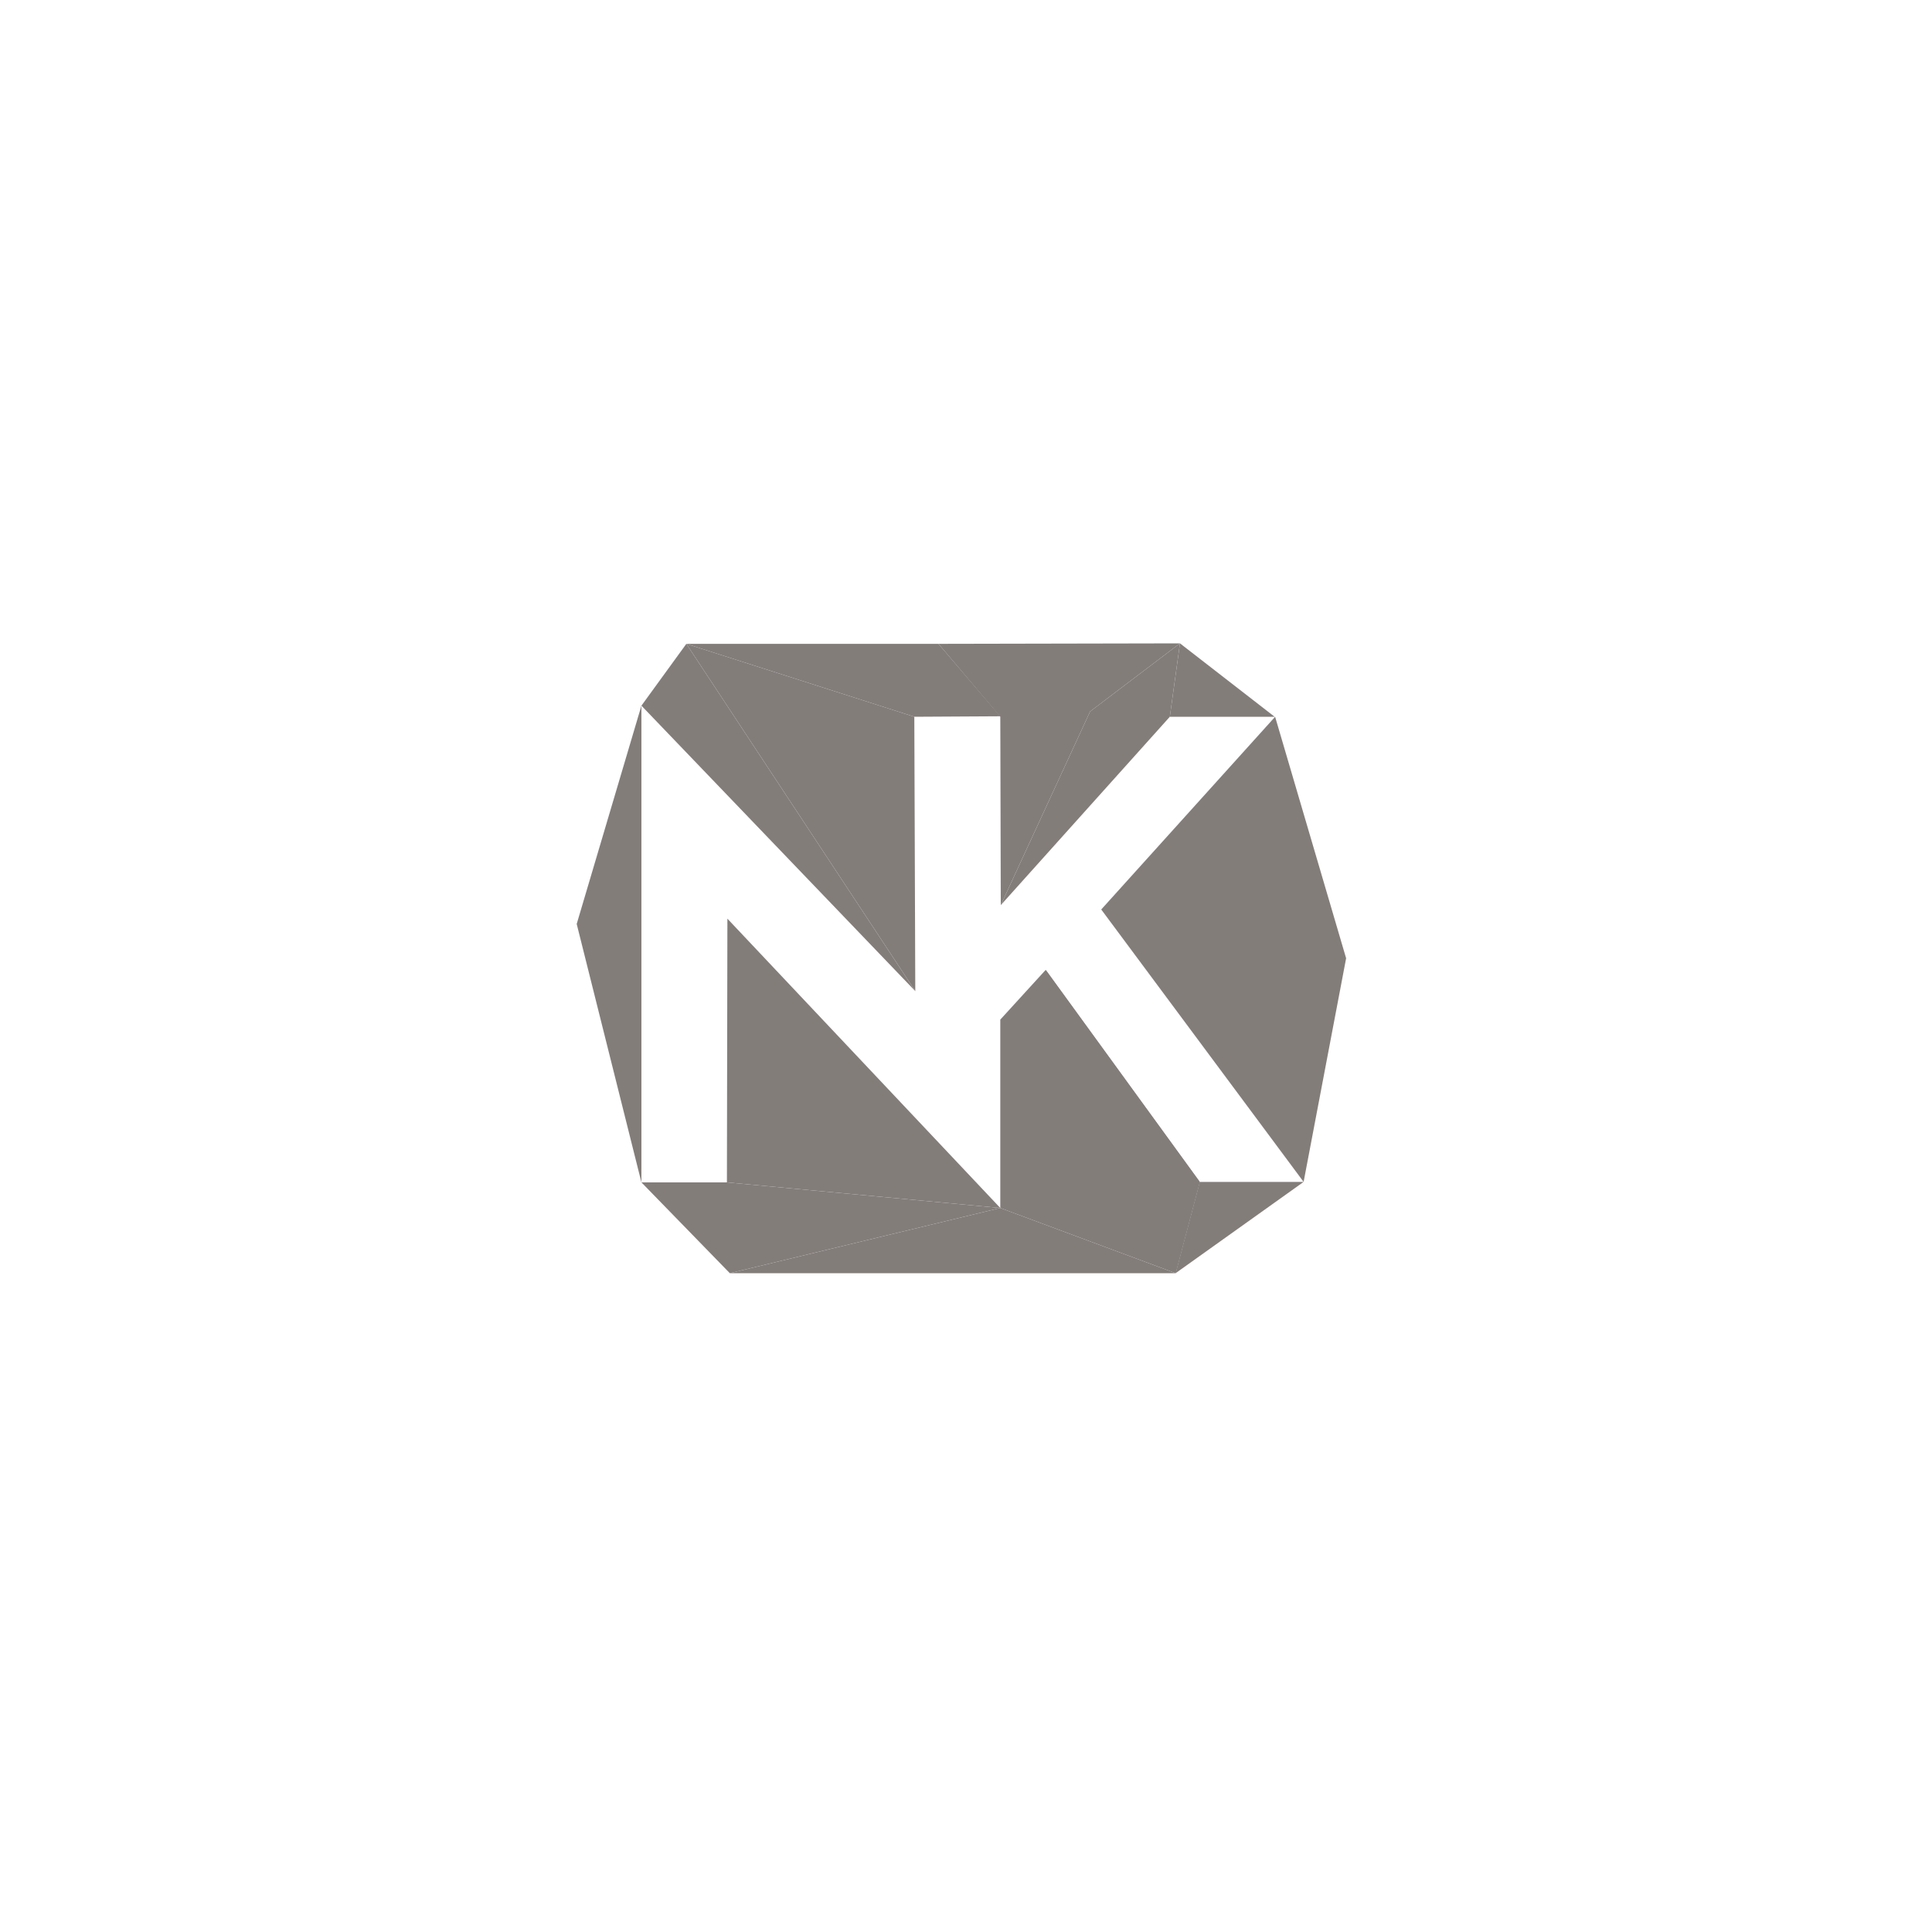
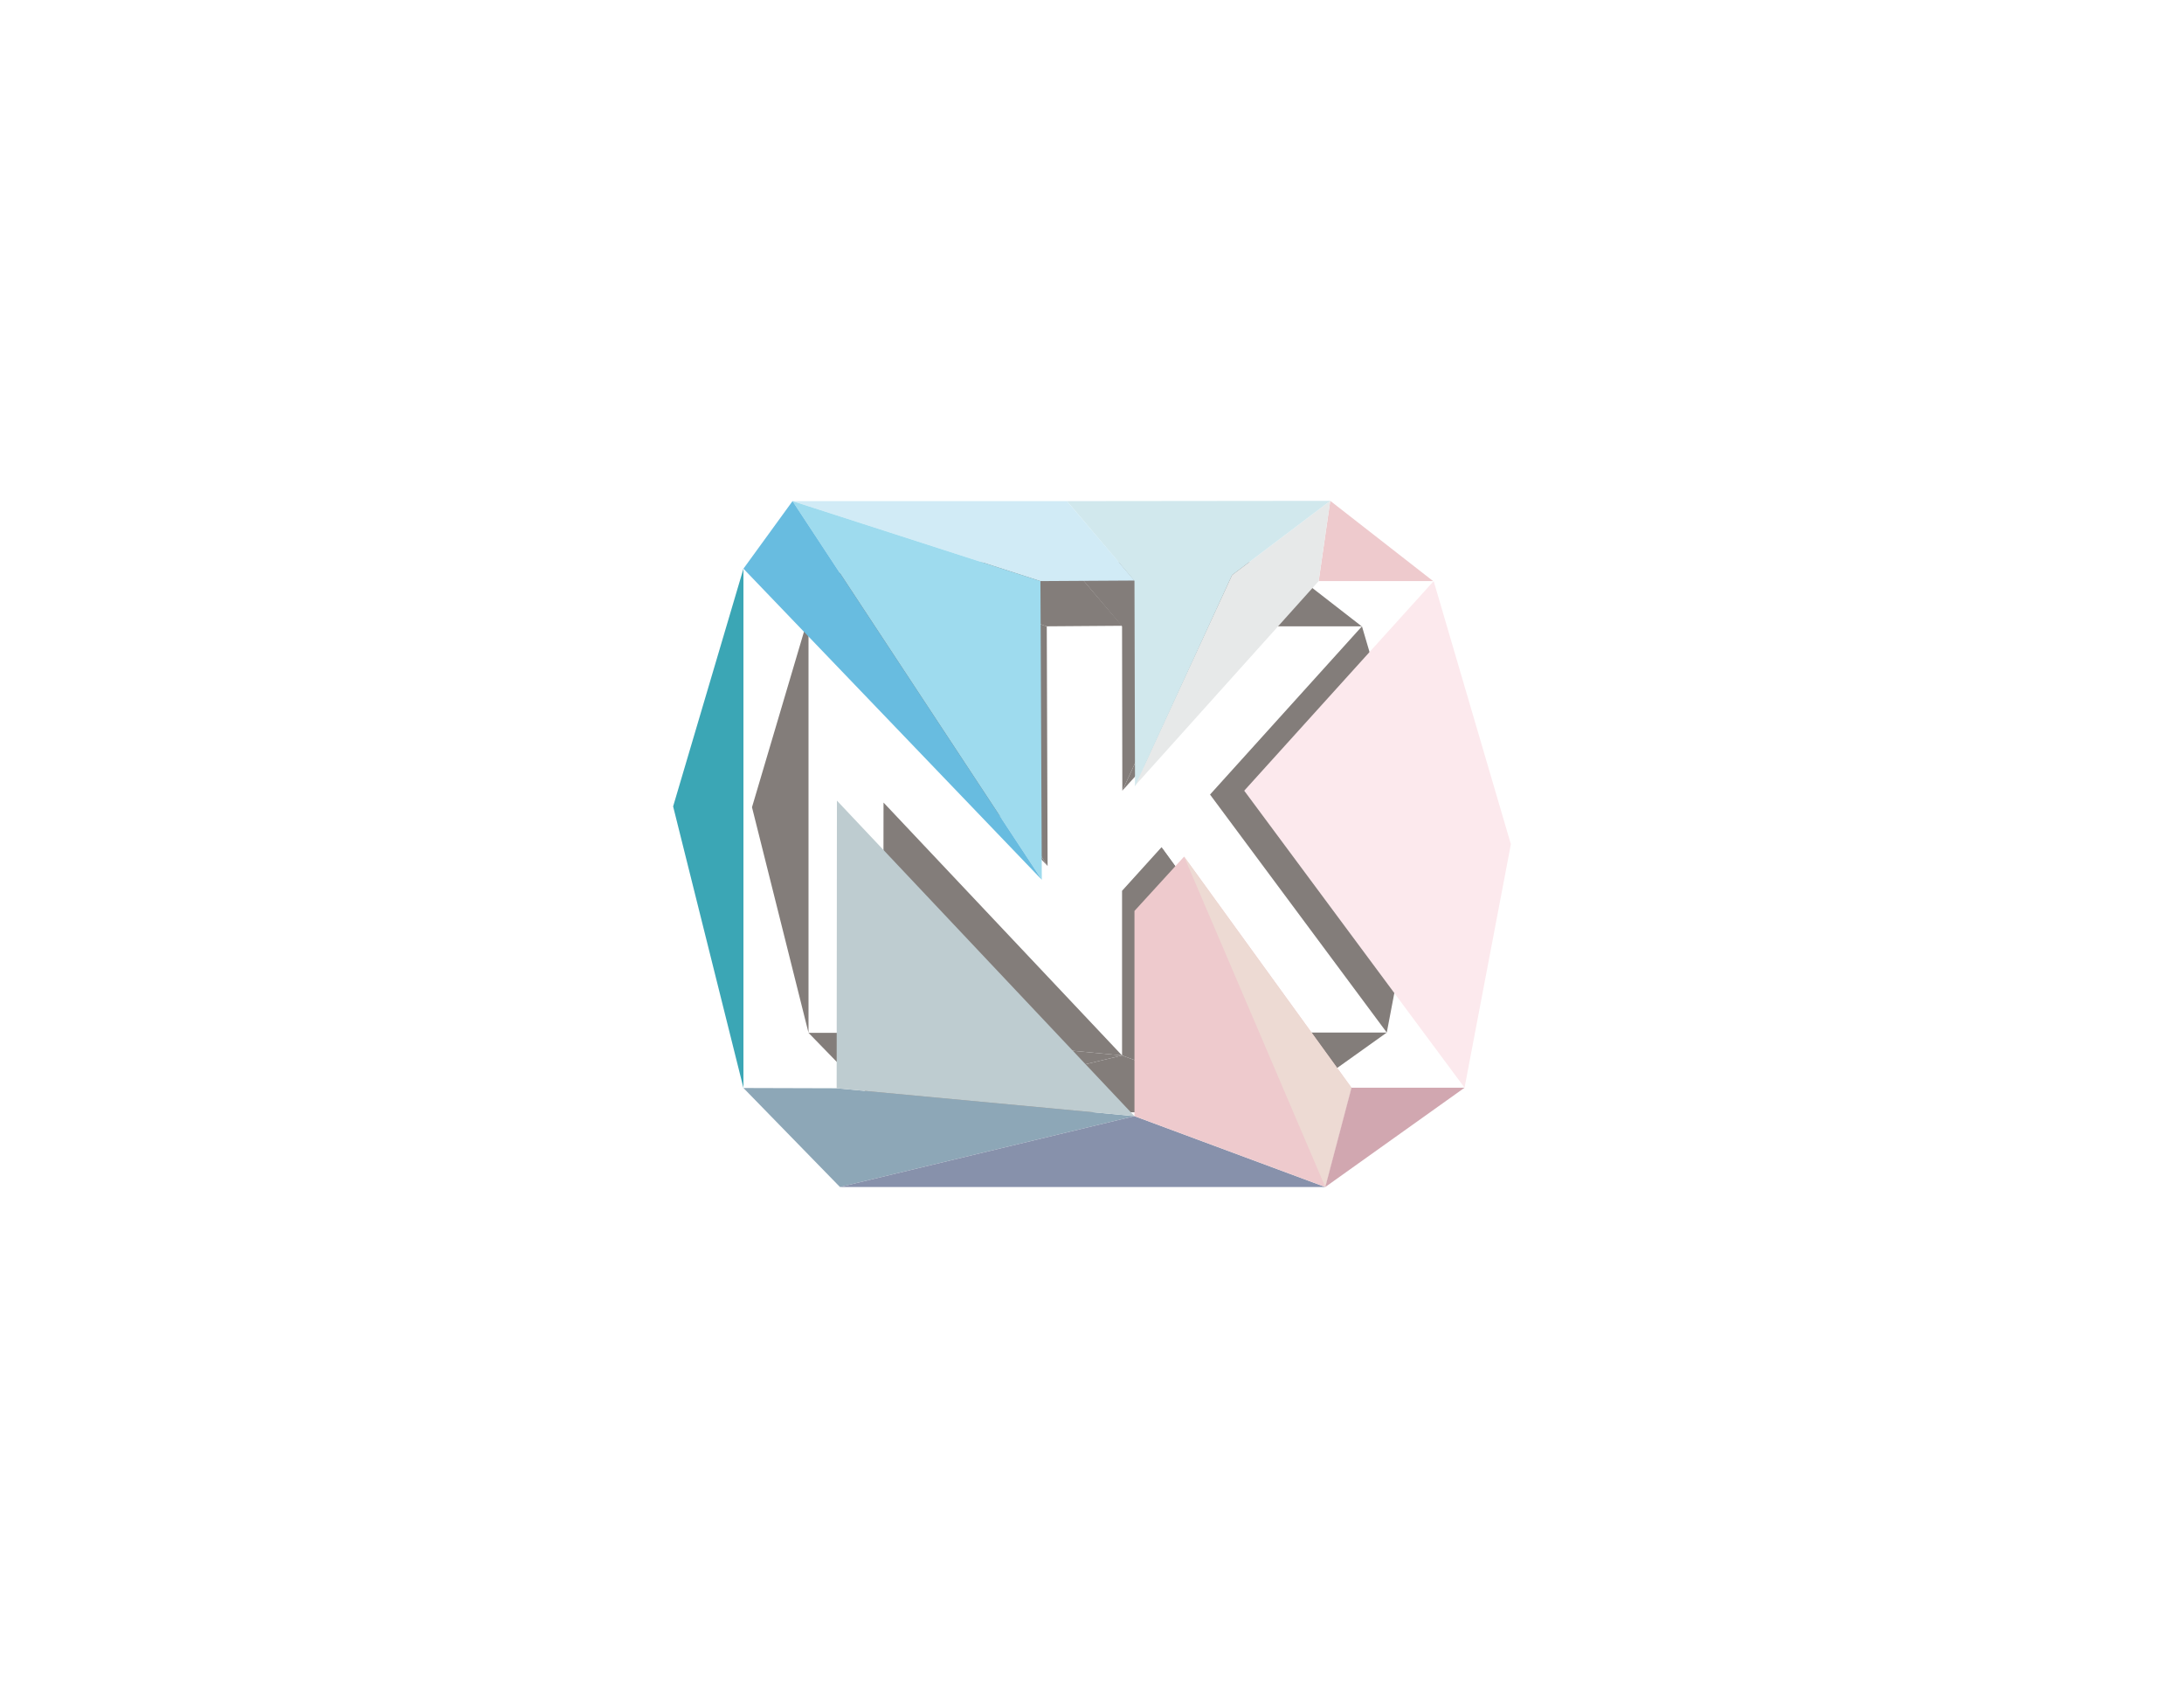
- <svg xmlns="http://www.w3.org/2000/svg" version="1.1" baseProfile="tiny" id="Layer_1" x="0px" y="0px" viewBox="0 0 400 400" xml:space="preserve">
-   <rect display="none" fill="#D0D2D3" width="400" height="400" />
-   <polygon id="fourteen" fill="#837D7A" points="132.8,146.1 119.4,191.3 132.8,244.8 " />
-   <polygon id="thirteen" fill="#837D7A" points="150.5,244.8 132.8,244.8 151.1,263.6 207.1,250.1 " />
-   <polygon id="twelve" fill="#837D7A" points="207.1,250.1 150.5,244.8 150.6,190.2 " />
-   <polygon id="eleven" fill="#837D7A" points="151.1,263.6 243.4,263.6 207.1,250.1 " />
-   <polygon id="ten" fill="#837D7A" points="207.1,250.1 243.4,263.6 248.4,244.7 216.5,200.8 207.1,211.1 " />
-   <polygon id="nine" fill="#837D7A" points="216.5,200.8 248.4,244.7 243.4,263.6 " />
-   <polygon id="eight" fill="#837D7A" points="243.4,263.6 269.9,244.7 248.4,244.7 " />
-   <polygon id="seven" fill="#837D7A" points="264,148.4 228,188.3 269.9,244.7 278.7,198.4 " />
-   <polygon id="six" fill="#837D7A" points="263.9,148.4 244.3,133.2 242.2,148.4 " />
-   <polygon id="five" fill="#837D7A" points="207.2,187.4 225.7,147.3 244.3,133.2 242.2,148.4 " />
-   <polygon id="four" fill="#837D7A" points="194.3,133.3 207.1,148.4 207.2,187.4 225.7,147.3 244.3,133.2 " />
-   <polygon id="three" fill="#837D7A" points="207.1,148.3 194.3,133.3 142.1,133.3 189.3,148.4 " />
-   <polygon id="two_1_" fill="#837D7A" points="189.3,148.4 142.1,133.3 189.5,205.2 " />
-   <polygon id="one_1_" fill="#837D7A" points="189.5,205.2 142.1,133.3 132.8,146.1 " />
-   <polygon id="NK_3_" display="none" fill="#837D7A" points="31.7,146.8 31.7,48.1 88.4,107.2 88.2,50.4 106,50.3 106.1,89.4   141,50.4 162.9,50.4 126.9,90.3 168.8,146.7 147.3,146.7 115.4,102.8 106,113.1 106,152.1 49.5,92.2 49.4,146.8 " />
+ <svg xmlns="http://www.w3.org/2000/svg" version="1.1" baseProfile="tiny" id="Layer_1" x="0px" y="0px" viewBox="0 0 792 612" xml:space="preserve">
+   <rect x="90" display="none" fill="#D0D2D3" width="612" height="612" />
+   <polygon id="fourteen" fill="#837D7A" points="293.2,223.5 272.7,292.7 293.2,374.5 " />
+   <polygon id="thirteen" fill="#837D7A" points="320.3,374.5 293.2,374.5 321.2,403.3 406.9,382.7 " />
+   <polygon id="twelve" fill="#837D7A" points="406.9,382.7 320.3,374.5 320.4,291 " />
+   <polygon id="eleven" fill="#837D7A" points="321.2,403.3 462.4,403.3 406.9,382.7 " />
+   <polygon id="ten" fill="#837D7A" points="406.9,382.7 462.4,403.3 470.1,374.4 421.2,307.2 406.9,323 " />
+   <polygon id="nine" fill="#837D7A" points="421.2,307.2 470.1,374.4 462.4,403.3 " />
+   <polygon id="eight" fill="#837D7A" points="462.4,403.3 502.9,374.4 470.1,374.4 " />
+   <polygon id="seven" fill="#837D7A" points="493.9,227.1 438.8,288.1 502.9,374.4 516.4,303.6 " />
+   <polygon id="six" fill="#837D7A" points="493.8,227.1 463.8,203.8 460.6,227.1 " />
+   <polygon id="five" fill="#837D7A" points="407,286.7 435.3,225.4 463.8,203.8 460.6,227.1 " />
+   <polygon id="four" fill="#837D7A" points="387.3,203.9 406.9,227.1 407,286.7 435.3,225.4 463.8,203.8 " />
+   <polygon id="three" fill="#837D7A" points="406.9,226.9 387.3,203.9 307.4,203.9 379.6,227.1 " />
+   <polygon id="two_1_" fill="#837D7A" points="379.6,227.1 307.4,203.9 379.9,314 " />
+   <polygon id="one_1_" fill="#837D7A" points="379.9,314 307.4,203.9 293.2,223.5 " />
+   <polygon id="NK_3_" display="none" fill="#837D7A" points="138.5,224.6 138.5,73.6 225.3,164 224.9,77.1 252.2,77 252.3,136.8   305.7,77.1 339.2,77.1 284.2,138.2 348.3,224.5 315.4,224.5 266.6,157.3 252.2,173 252.2,232.7 165.7,141.1 165.6,224.6 " />
+   <g id="_x31_">
+     <polygon id="Fourteen" fill="#3BA6B5" points="269.6,206.2 244.1,292.4 269.6,394.5  " />
+     <polygon id="Thirteen" fill="#8DA7B7" points="303.4,394.6 269.6,394.5 304.6,430.4 411.4,404.7  " />
+     <polygon id="Twelve" fill="#BECCD0" points="411.4,404.7 303.4,394.6 303.5,290.3  " />
+     <polygon id="Eleven" fill="#8791AB" points="304.6,430.4 480.6,430.4 411.4,404.7  " />
+     <polygon id="Ten" fill="#EECACD" points="411.4,404.7 480.6,430.4 490.1,394.4 429.4,310.6 411.4,330.3  " />
+     <polygon id="Nine" fill="#EDDAD3" points="429.4,310.6 490.1,394.4 480.6,430.4  " />
+     <polygon id="Eight" fill="#D1A7B0" points="480.6,430.4 531.1,394.4 490.1,394.4  " />
+     <polygon id="Seven" fill="#FCE9ED" points="519.9,210.7 451.2,286.7 531.1,394.4 547.9,306.1  " />
+     <polygon id="Six" fill="#EECACD" points="519.7,210.7 482.4,181.6 478.2,210.7  " />
+     <polygon id="Five" fill="#E7E9E9" points="411.4,285.1 446.8,208.5 482.4,181.6 478.2,210.7  " />
+     <polygon id="Four" fill="#D1E8ED" points="386.9,181.7 411.4,210.6 411.6,285.1 446.8,208.5 482.4,181.6  " />
+     <polygon id="Three" fill="#D1EBF6" points="411.4,210.5 386.9,181.7 287.4,181.7 377.3,210.7  " />
+     <polygon id="Two" fill="#9EDBEE" points="377.3,210.7 287.4,181.7 377.8,319  " />
+     <polygon id="One" fill="#68BCE0" points="377.8,319 287.4,181.7 269.6,206.2  " />
+   </g>
</svg>
